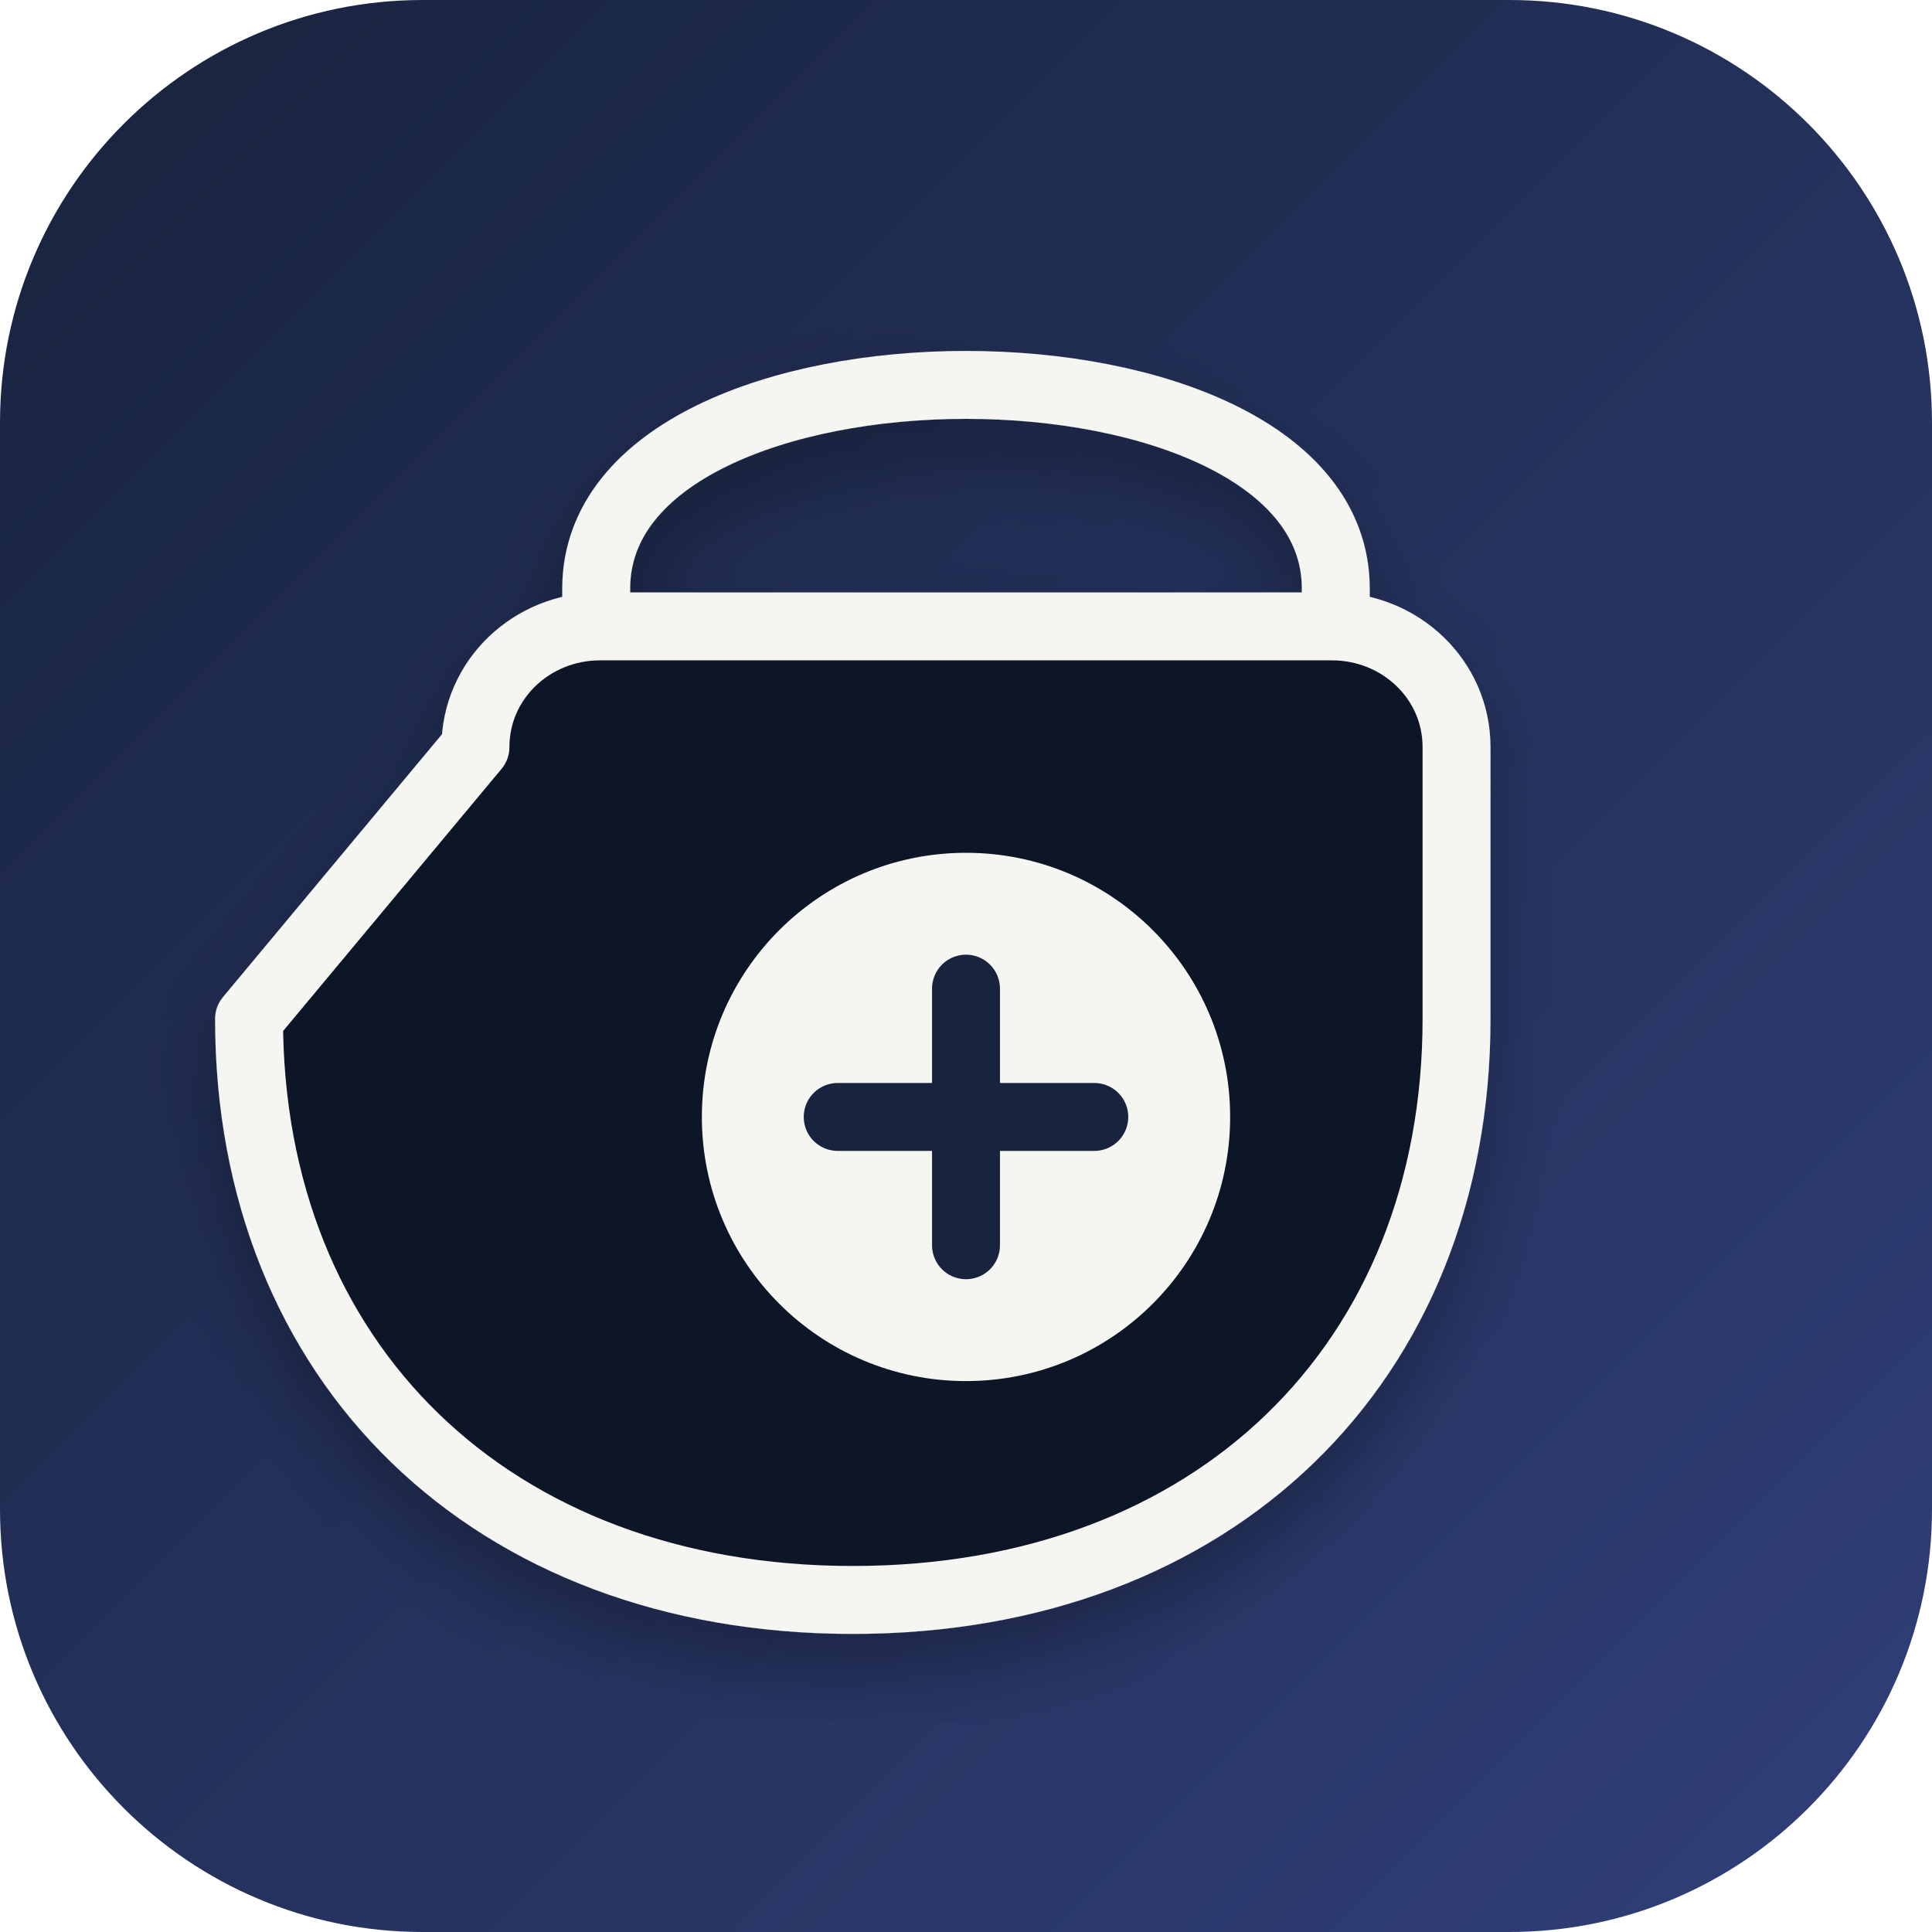
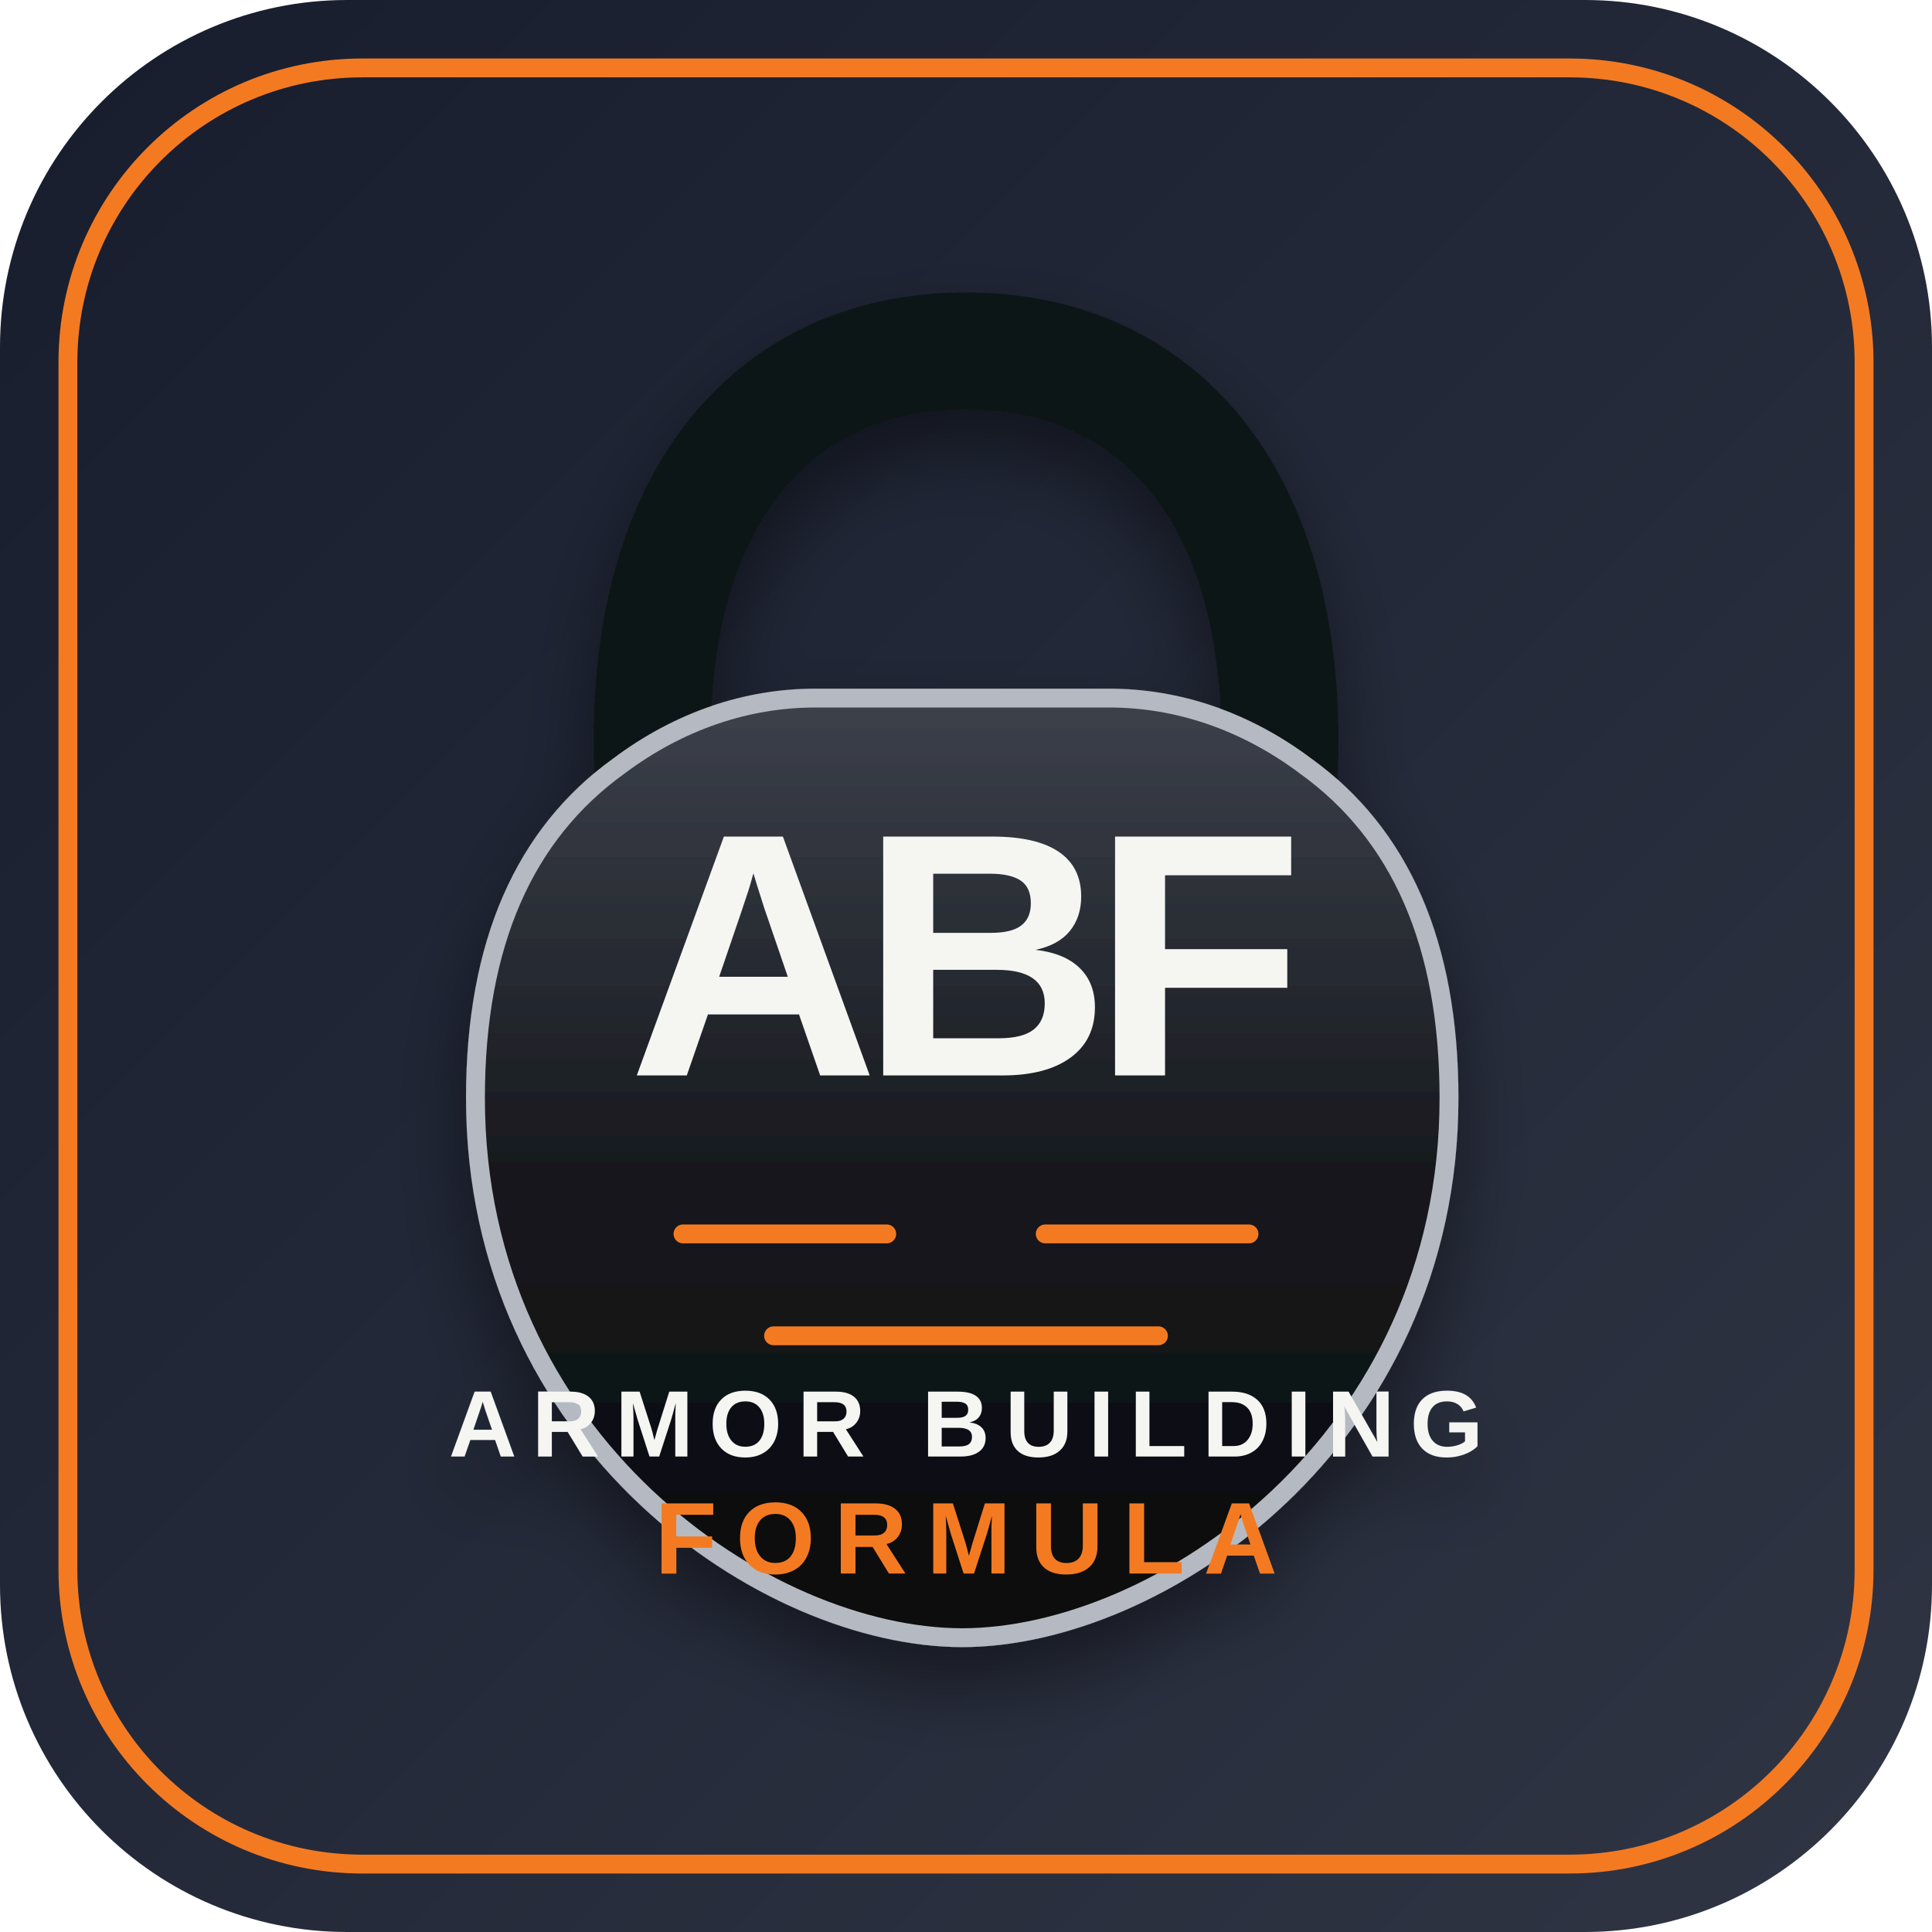
<svg xmlns="http://www.w3.org/2000/svg" viewBox="0 0 512 512">
  <defs>
-     <linearGradient id="g" x1="0" y1="0" x2="1" y2="1">
-       <stop stop-color="#18233d" />
-       <stop offset="1" stop-color="#303f79" />
+     <linearGradient id="bg" x1="0" y1="0" x2="1" y2="1">
+       <stop stop-color="#171d2d" />
+       <stop offset="1" stop-color="#303544" />
+     </linearGradient>
+     <linearGradient id="bell" x1="0" y1="0" x2="0" y2="1">
+       <stop stop-color="#3c414b" />
+       <stop offset=".5" stop-color="#17191e" />
+       <stop offset="1" stop-color="#090a0c" />
    </linearGradient>
    <filter id="s">
-       <feDropShadow dx="0" dy="10" stdDeviation="10" flood-opacity=".3" />
+       <feDropShadow dx="0" dy="10" stdDeviation="10" flood-opacity=".45" />
    </filter>
  </defs>
-   <rect width="512" height="512" rx="112" fill="url(#g)" />
-   <g fill="#111827" stroke="#f5f5f2" stroke-width="18" stroke-linejoin="round" filter="url(#s)">
-     <path d="M158 192v-36c0-72 196-72 196 0v36" fill="none" />
-     <path d="M126 198c0-18 15-32 33-32h194c18 0 33 14 33 32v72c0 91-64 154-160 154s-160-63-160-154z" />
+   <rect width="512" height="512" rx="92" fill="url(#bg)" />
+   <rect x="18" y="18" width="476" height="476" rx="78" fill="none" stroke="#f47a22" stroke-width="5" />
+   <g filter="url(#s)">
+     <path d="M173 205c-3-72 31-112 83-112s86 40 83 112" fill="none" stroke="#111318" stroke-width="31" stroke-linecap="round" />
+     <path d="M164 203c-25 18-38 47-38 88 0 91 77 143 129 143s129-52 129-143c0-41-13-70-38-88-16-12-34-18-52-18H216c-18 0-36 6-52 18z" fill="url(#bell)" stroke="#b5bac2" stroke-width="5" />
+     <text x="256" y="285" text-anchor="middle" font-family="Arial,Helvetica,sans-serif" font-size="92" font-weight="900" letter-spacing="-5" fill="#f5f5f2">ABF</text>
+     <path d="M181 327h54M277 327h54" stroke="#f47a22" stroke-width="5" stroke-linecap="round" />
+     <path d="M205 354h102" stroke="#f47a22" stroke-width="5" stroke-linecap="round" />
+     <text x="256" y="386" text-anchor="middle" font-family="Arial,Helvetica,sans-serif" font-size="25" font-weight="800" letter-spacing="4" fill="#f5f5f2">ARMOR BUILDING</text>
+     <text x="256" y="417" text-anchor="middle" font-family="Arial,Helvetica,sans-serif" font-size="27" font-weight="900" letter-spacing="5" fill="#f47a22">FORMULA</text>
  </g>
-   <circle cx="256" cy="296" r="70" fill="#f5f5f2" />
-   <path d="M222 296h68M256 262v68" stroke="#18233d" stroke-width="18" stroke-linecap="round" />
</svg>
